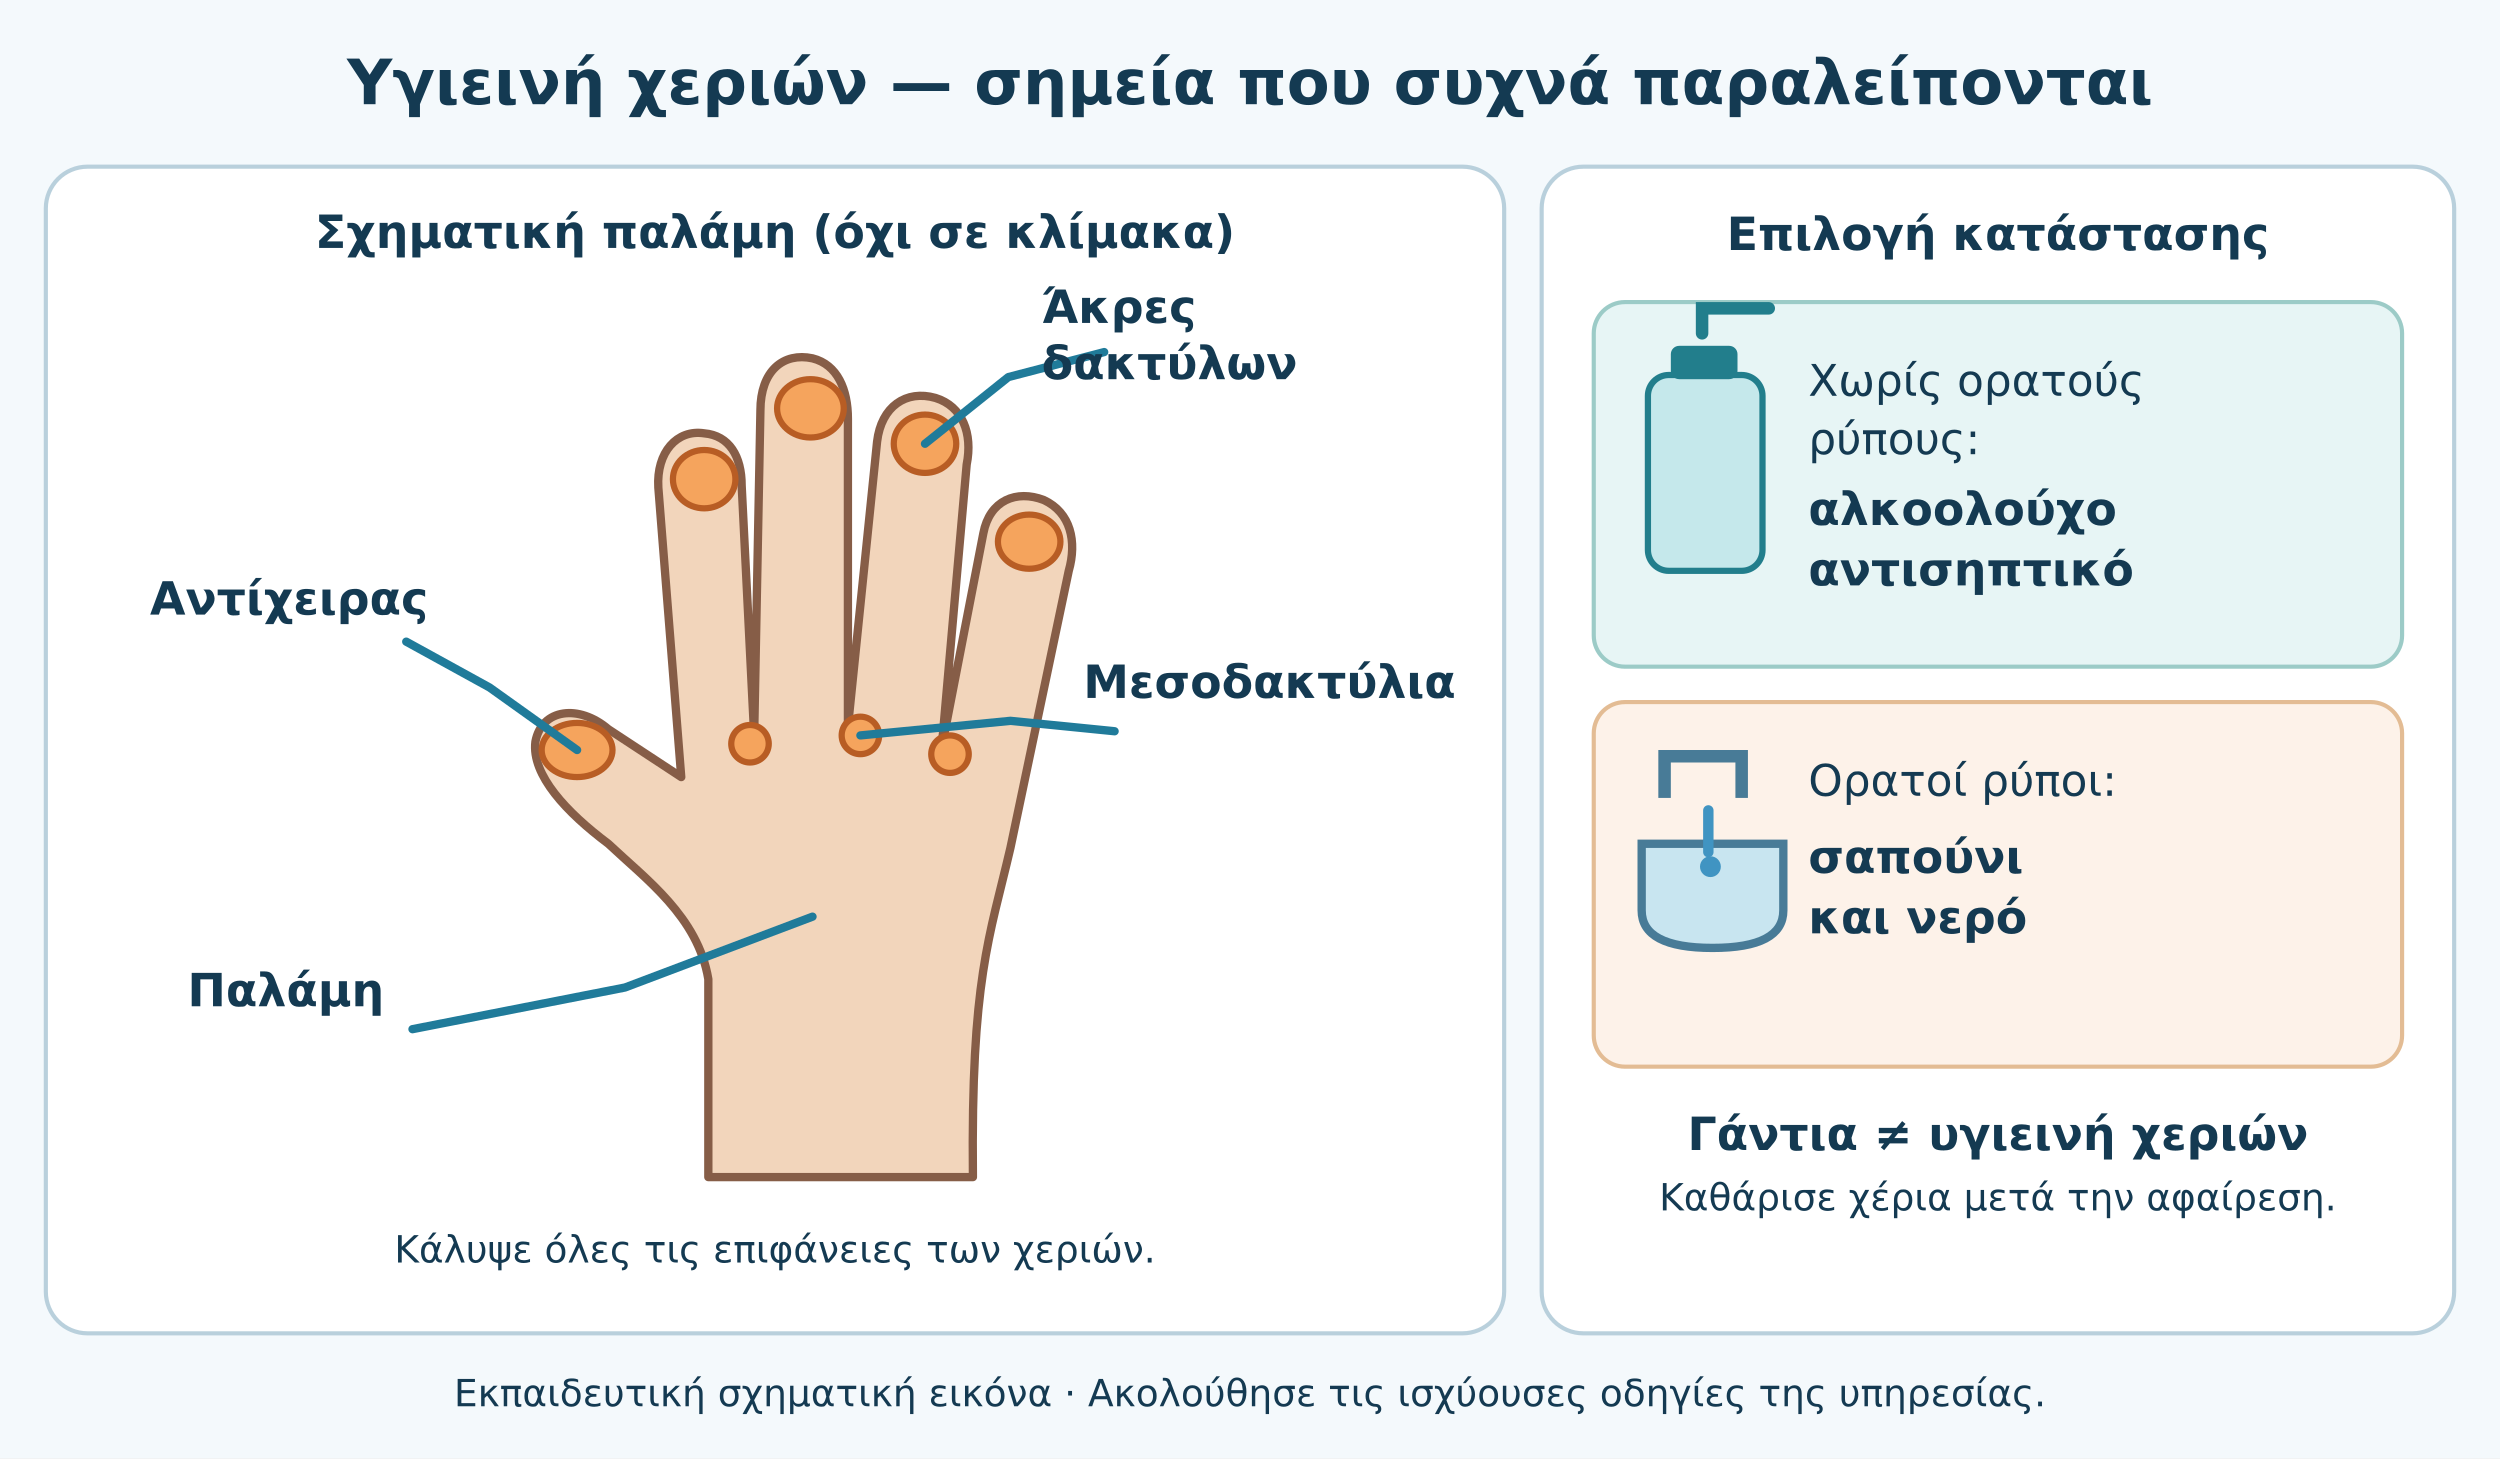
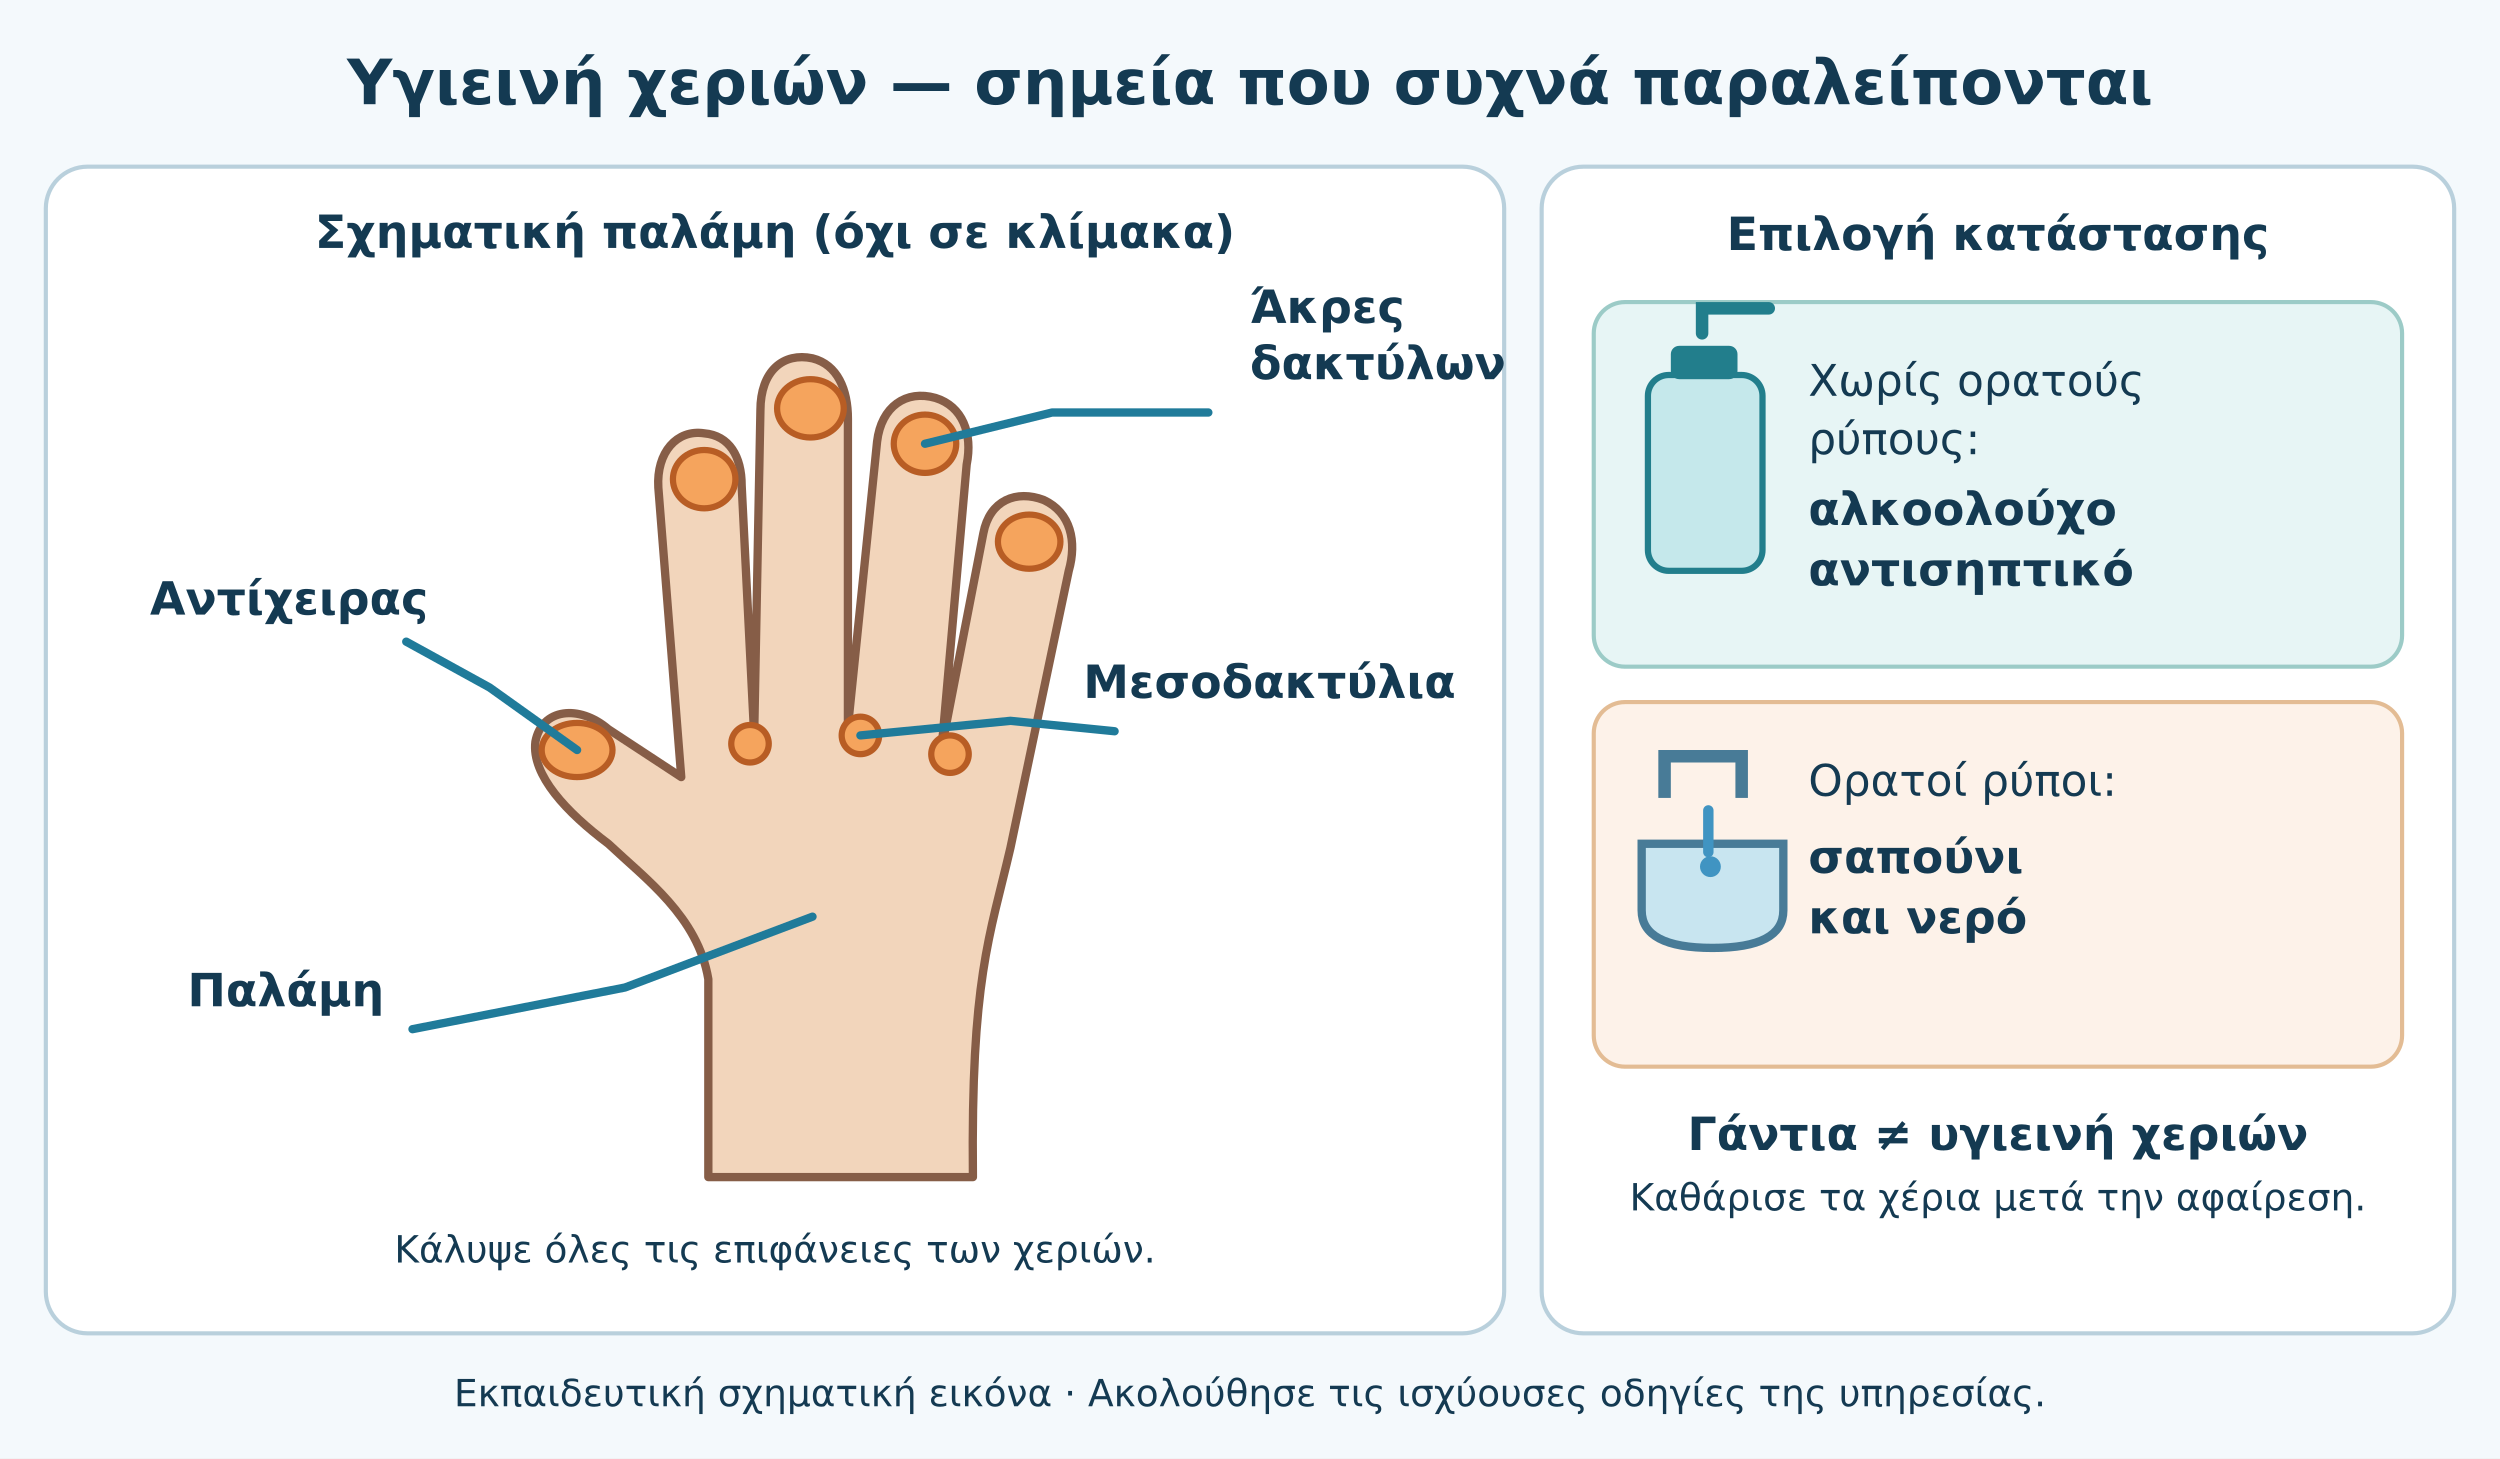
<svg xmlns="http://www.w3.org/2000/svg" viewBox="0 0 1200 700" role="img" aria-labelledby="title desc">
  <rect width="1200" height="700" fill="#f4f9fc" />
  <style>text{font-family:'DejaVu Sans',Arial,sans-serif;fill:#143a52}.heading{font-size:30px;font-weight:700}.sub{font-size:22px;font-weight:700}.body{font-size:21px}.small{font-size:18px}.panel{fill:#fff;stroke:#b9d0dc;stroke-width:2}.leader{fill:none;stroke:#207b9a;stroke-width:4;stroke-linecap:round;stroke-linejoin:round}.hot{fill:#f5a45d;stroke:#b85d24;stroke-width:3}.hand{fill:#f2d5bb;stroke:#865d47;stroke-width:4;stroke-linejoin:round}</style>
  <text x="600" y="50" class="heading" text-anchor="middle">Υγιεινή χεριών — σημεία που συχνά παραλείπονται</text>
  <rect class="panel" x="22" y="80" width="700" height="560" rx="20" />
  <rect class="panel" x="740" y="80" width="438" height="560" rx="20" />
  <text x="372" y="119" class="sub" text-anchor="middle">Σχηματική παλάμη (όχι σε κλίμακα)</text>
  <path class="hand" d="M340 565 L340 470 C335 440 310 422 292 405 C272 390 255 372 257 356 C260 340 278 338 292 350 L327 373 L316 234 C315 217 325 206 338 208 C350 209 356 219 356 233 L362 353 L365 197 C365 178 376 169 390 172 C402 175 407 187 407 201 L407 349 L421 212 C423 195 435 187 449 191 C462 195 467 208 464 223 L452 359 L472 256 C475 240 488 235 501 240 C514 246 517 260 513 274 L485 407 C475 450 466 470 467 565 Z" />
  <g class="hot">
    <ellipse cx="277" cy="360" rx="17" ry="13" />
    <ellipse cx="338" cy="230" rx="15" ry="14" />
    <ellipse cx="389" cy="196" rx="16" ry="14" />
    <ellipse cx="444" cy="213" rx="15" ry="14" />
    <ellipse cx="494" cy="260" rx="15" ry="13" />
    <circle cx="360" cy="357" r="9" />
    <circle cx="413" cy="353" r="9" />
    <circle cx="456" cy="362" r="9" />
  </g>
  <g class="leader">
    <path d="M195 308 L235 330 L277 360" />
-     <path d="M530 169 L484 181 L444 213" />
+     <path d="M580 198 L505 198 L444 213" />
    <path d="M535 351 L485 346 L413 353" />
    <path d="M198 494 L300 474 L390 440" />
  </g>
  <text x="72" y="295" class="sub">Αντίχειρας</text>
-   <text x="500" y="155" class="sub">Άκρες</text>
-   <text x="500" y="182" class="sub">δακτύλων</text>
+   <text x="600" y="155" class="sub">Άκρες</text>
+   <text x="600" y="182" class="sub">δακτύλων</text>
  <text x="520" y="335" class="sub">Μεσοδακτύλια</text>
  <text x="90" y="483" class="sub">Παλάμη</text>
  <text x="372" y="606" class="small" text-anchor="middle">Κάλυψε όλες τις επιφάνειες των χεριών.</text>
  <text x="959" y="120" class="sub" text-anchor="middle">Επιλογή κατάστασης</text>
  <rect x="765" y="145" width="388" height="175" rx="15" fill="#e7f5f5" stroke="#9ccbc7" stroke-width="2" />
  <rect x="791" y="180" width="55" height="94" rx="10" fill="#c5e8eb" stroke="#227e8c" stroke-width="3" />
  <rect x="802" y="166" width="32" height="16" rx="4" fill="#227e8c" />
  <path d="M817 160v-12h32" fill="none" stroke="#227e8c" stroke-width="6" stroke-linecap="round" />
  <text x="868" y="190" class="body">Χωρίς ορατούς</text>
  <text x="868" y="218" class="body">ρύπους:</text>
  <text x="868" y="252" class="sub">αλκοολούχο</text>
  <text x="868" y="281" class="sub">αντισηπτικό</text>
  <rect x="765" y="337" width="388" height="175" rx="15" fill="#fdf2e9" stroke="#e3bc94" stroke-width="2" />
  <path d="M788 405h68v32q0 18-34 18t-34-18z" fill="#c8e5f0" stroke="#487b97" stroke-width="4" />
  <path d="M799 383v-20h37v20" fill="none" stroke="#487b97" stroke-width="6" />
  <path d="M820 389v20" stroke="#4094c2" stroke-width="5" stroke-linecap="round" />
  <circle cx="821" cy="416" r="5" fill="#4094c2" />
  <text x="868" y="382" class="body">Ορατοί ρύποι:</text>
  <text x="868" y="419" class="sub">σαπούνι</text>
  <text x="868" y="448" class="sub">και νερό</text>
  <text x="959" y="552" class="sub" text-anchor="middle">Γάντια ≠ υγιεινή χεριών</text>
-   <text x="959" y="581" class="small" text-anchor="middle">Καθάρισε χέρια μετά την αφαίρεση.</text>
+   <text x="959" y="581" class="small" text-anchor="middle">Καθάρισε τα χέρια μετά την αφαίρεση.</text>
  <text x="600" y="675" class="small" text-anchor="middle">Εκπαιδευτική σχηματική εικόνα · Ακολούθησε τις ισχύουσες οδηγίες της υπηρεσίας.</text>
</svg>
